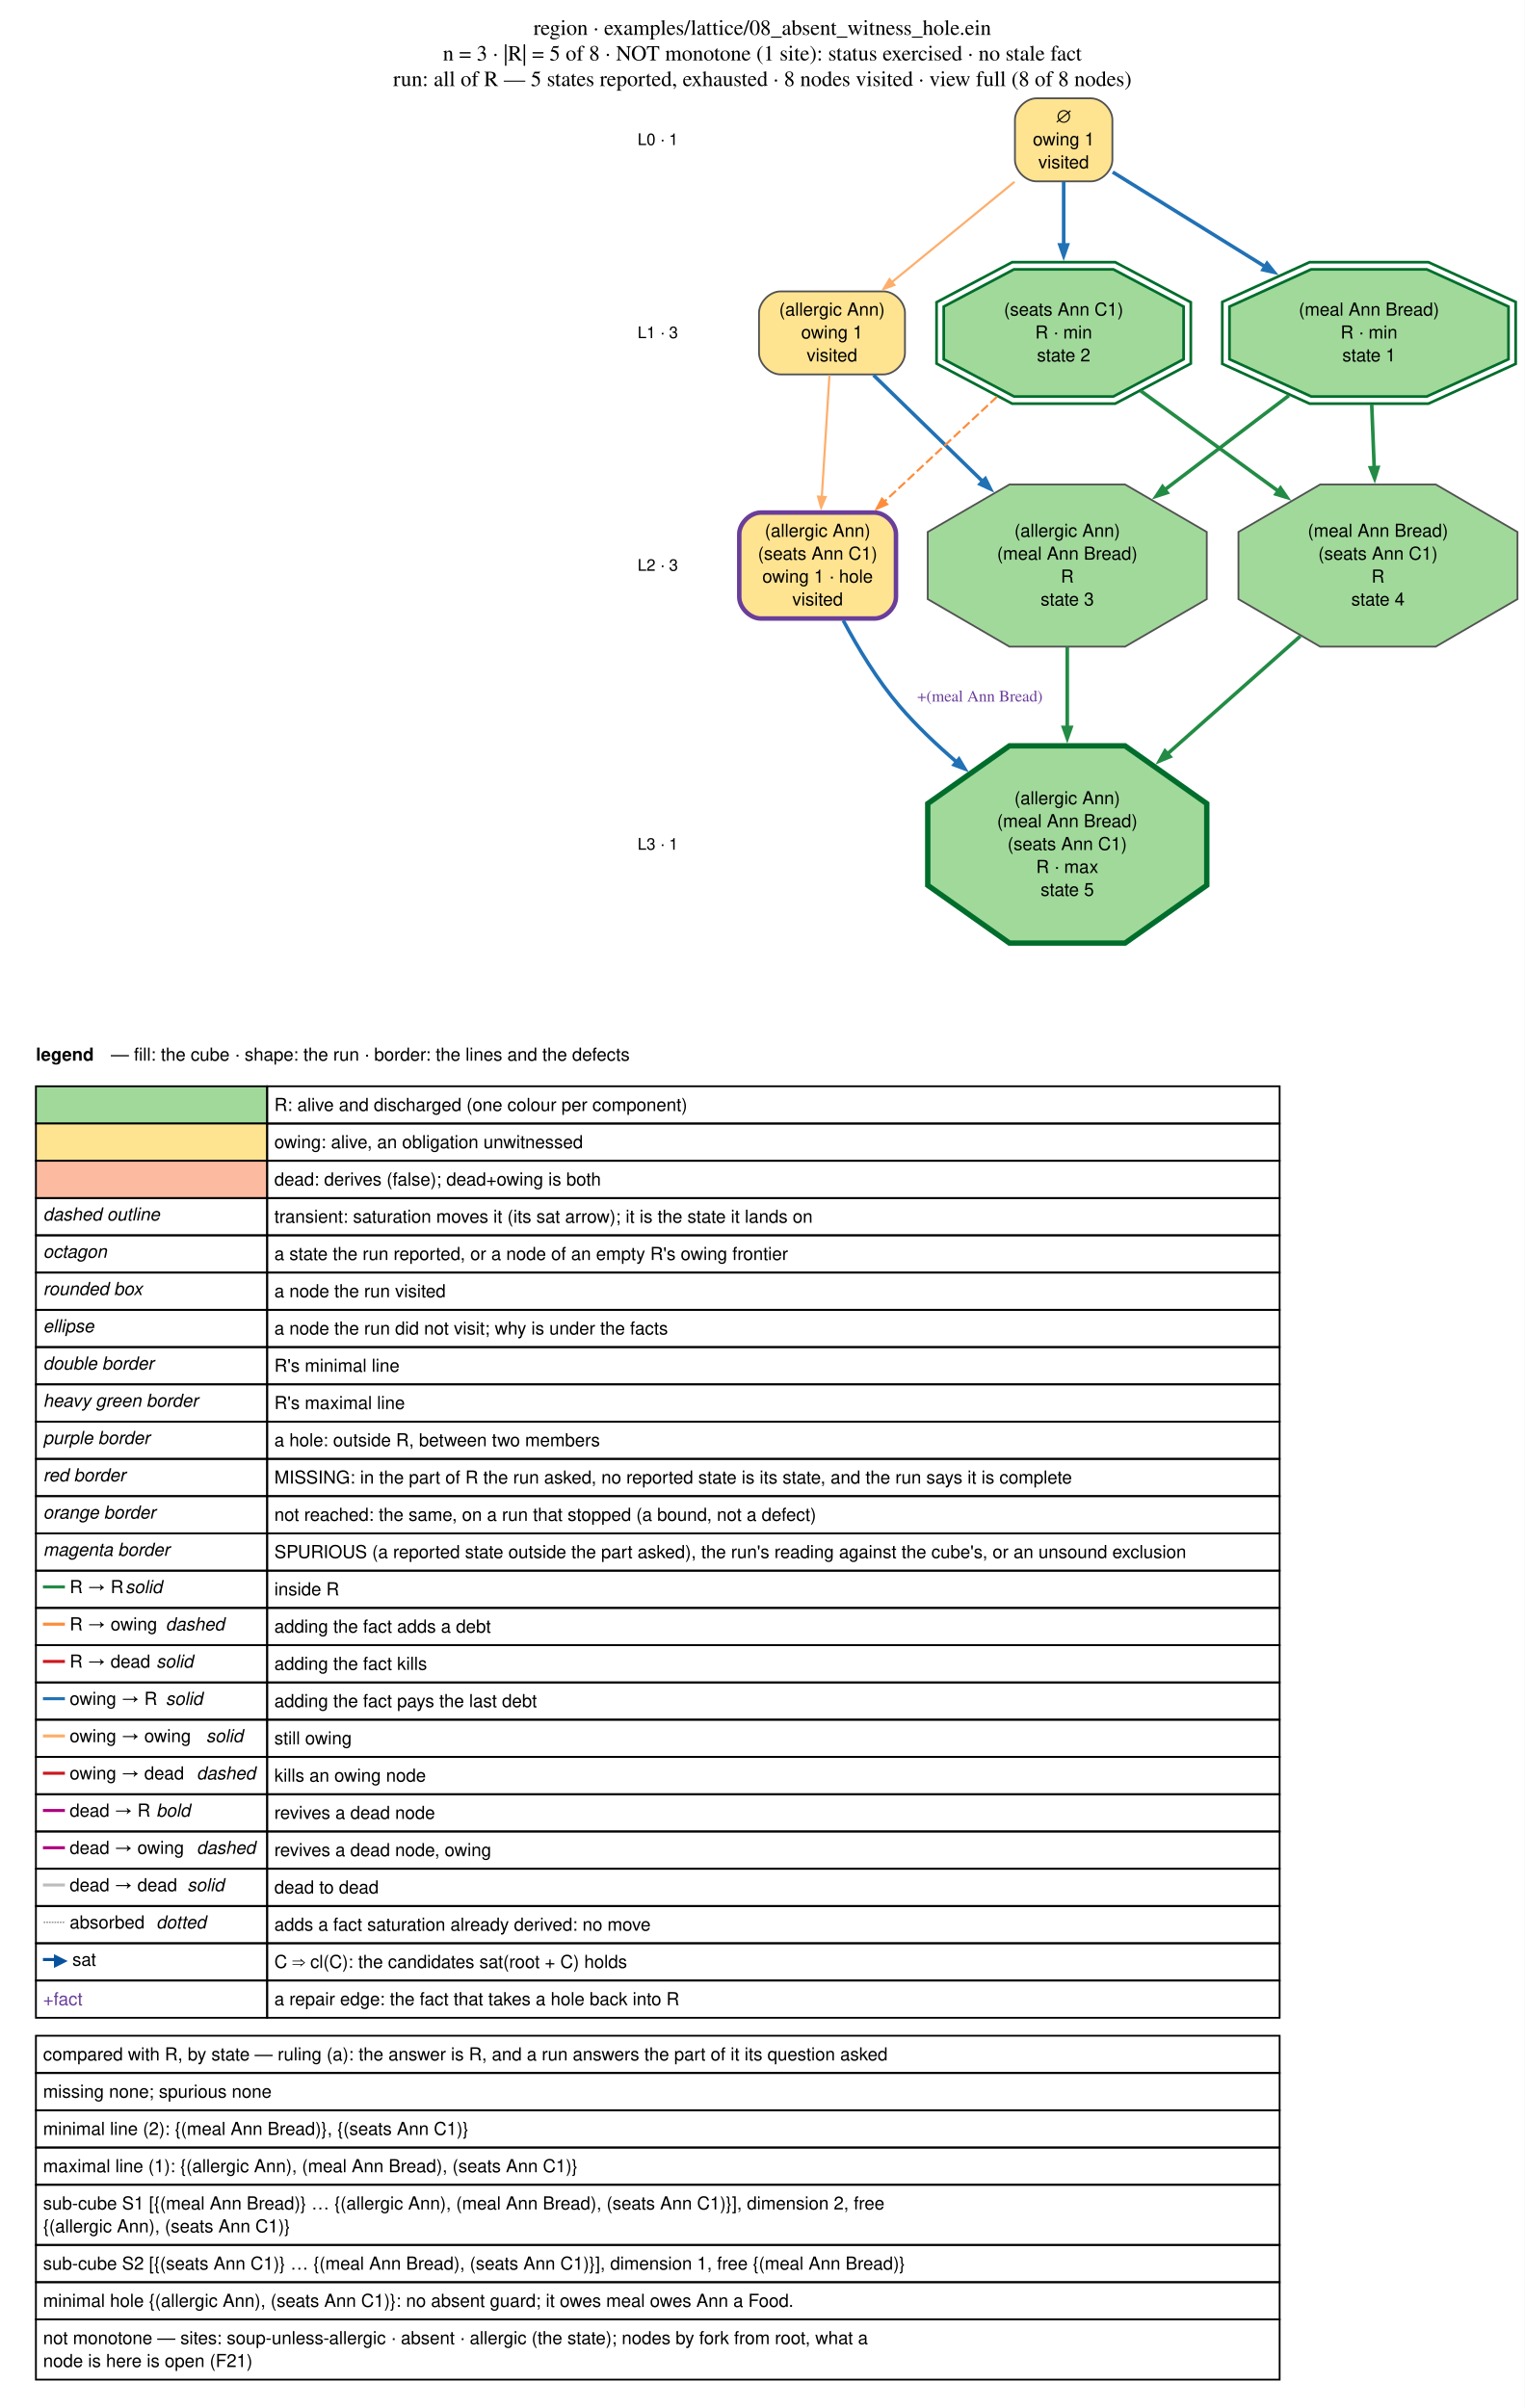
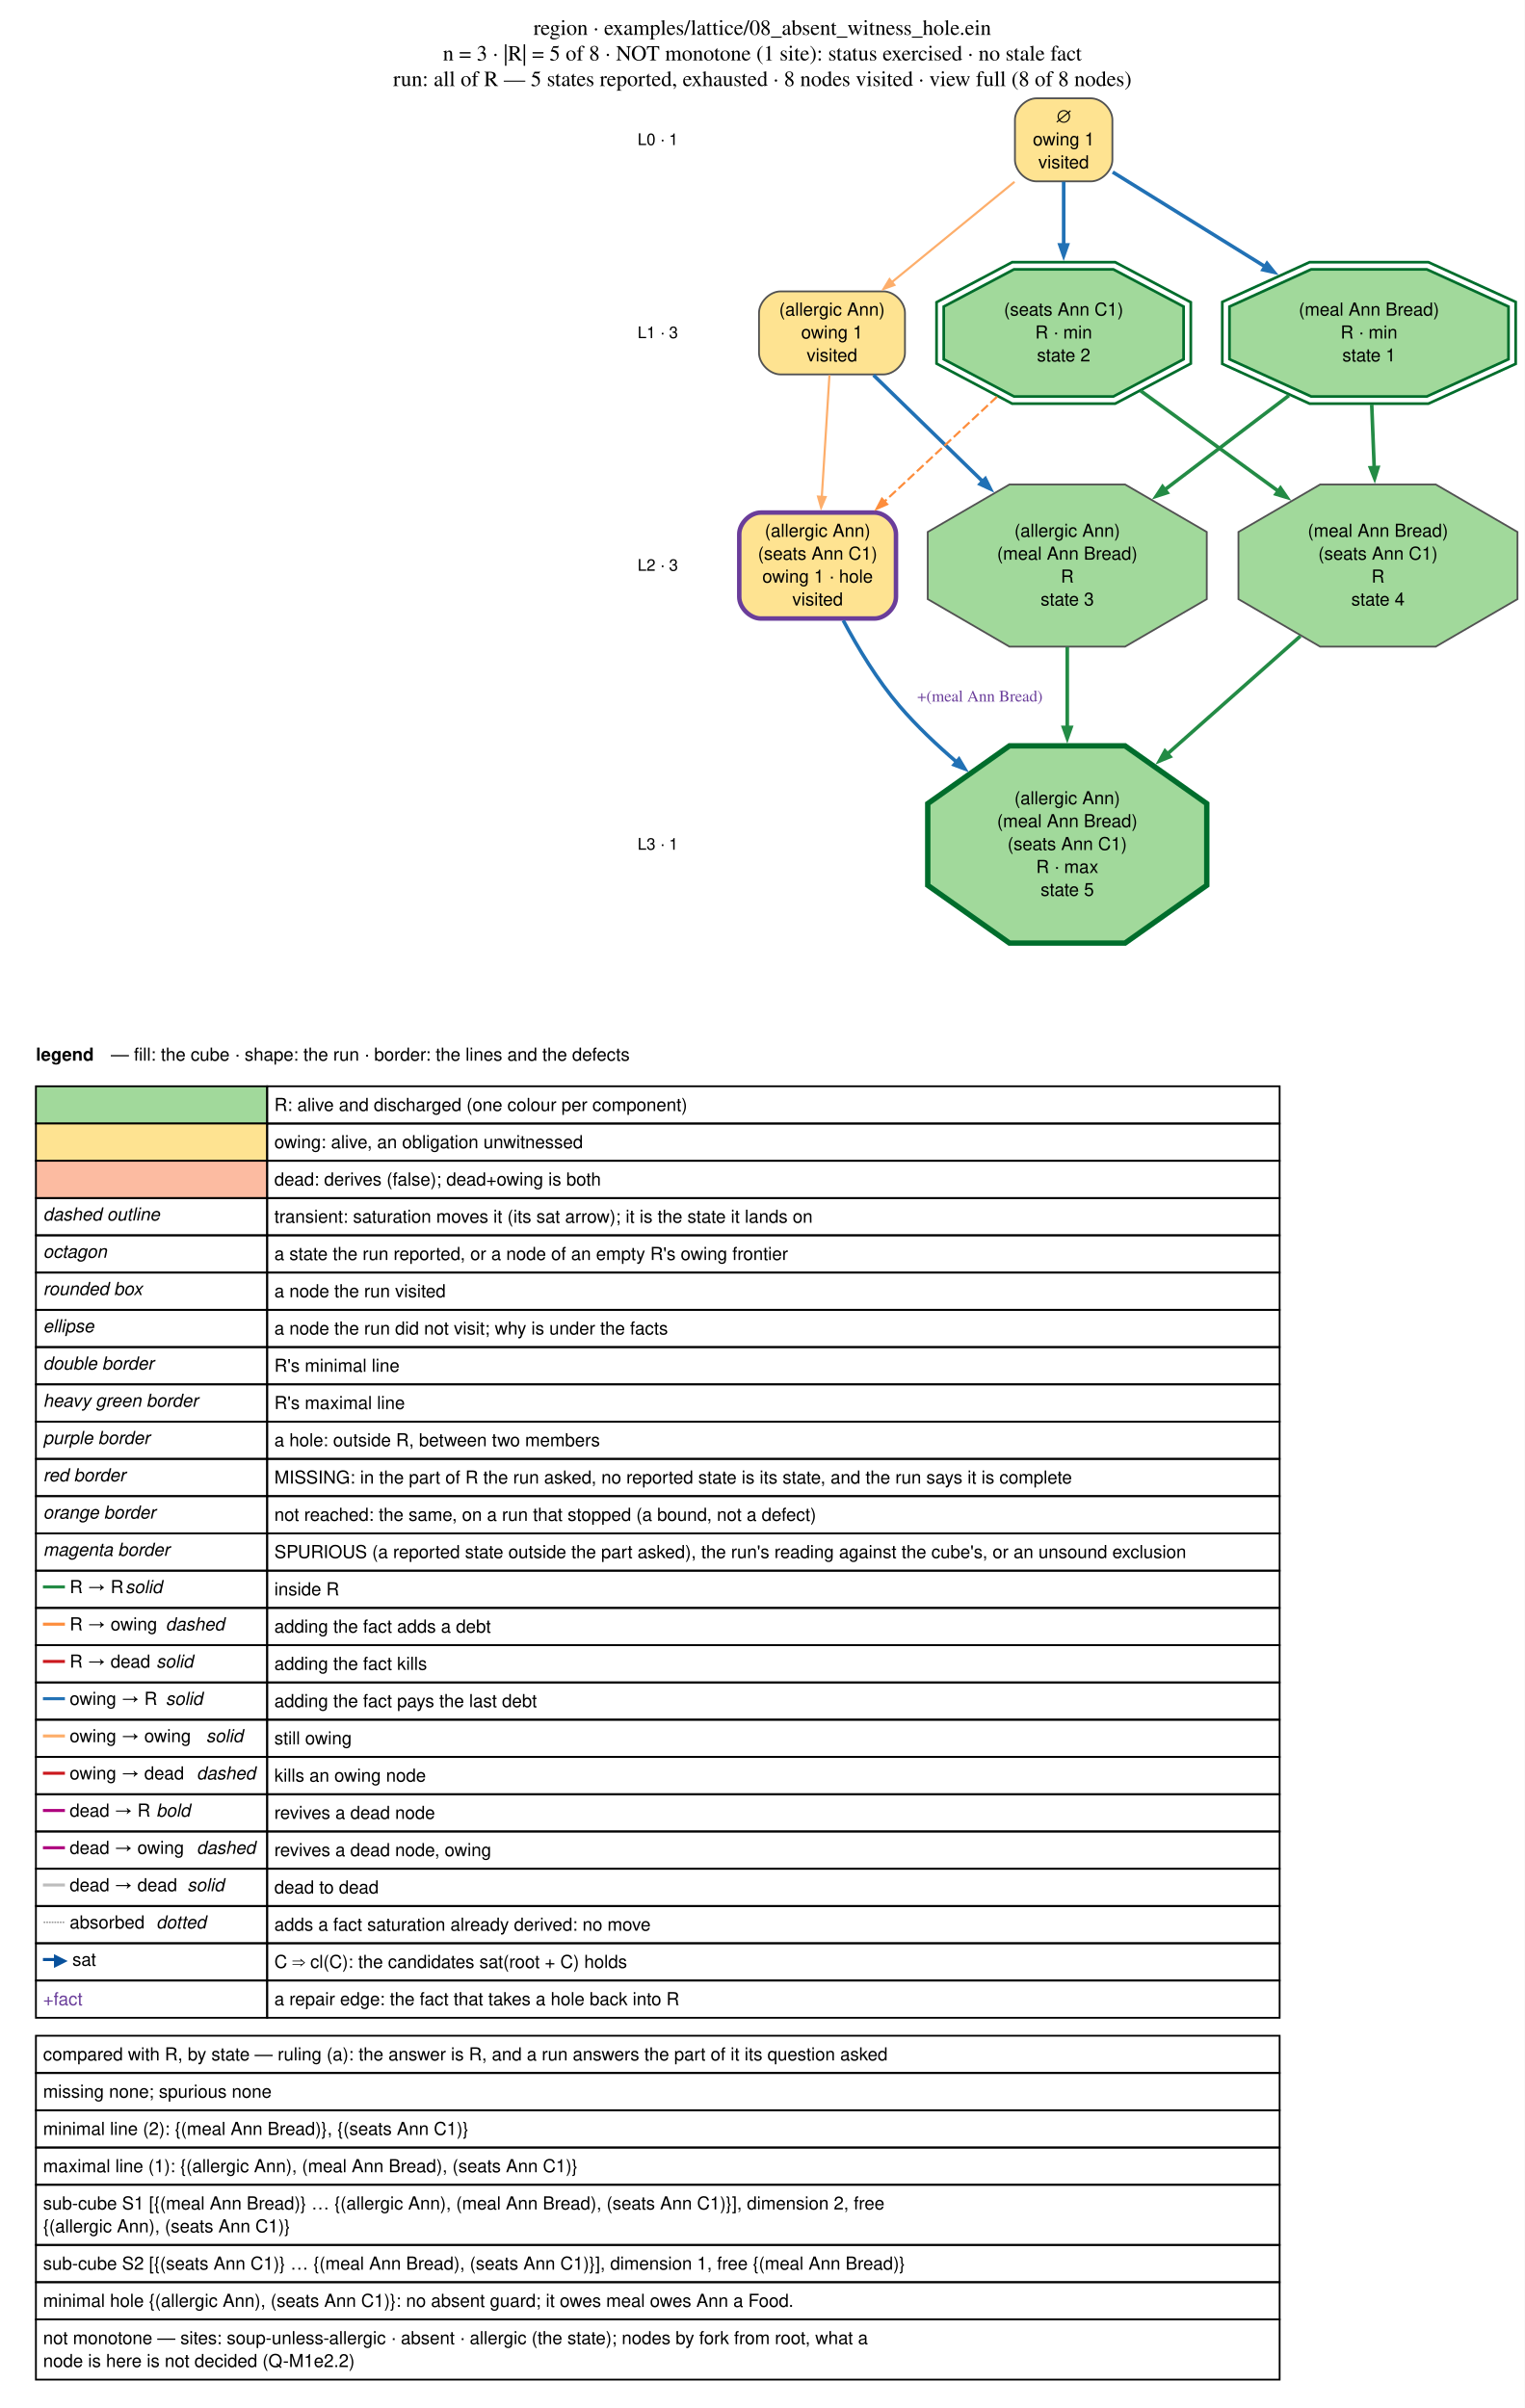
<svg xmlns="http://www.w3.org/2000/svg" xmlns:xlink="http://www.w3.org/1999/xlink" width="849pt" height="1341pt" viewBox="0.00 0.00 849.00 1341.00">
  <g id="graph0" class="graph" transform="scale(1 1) rotate(0) translate(4 1337.19)">
    <polygon fill="white" stroke="none" points="-4,4 -4,-1337.19 844.93,-1337.19 844.93,4 -4,4" />
    <text xml:space="preserve" text-anchor="middle" x="420.47" y="-1317.79" font-family="Times,serif" font-size="12.00">region · examples/lattice/08_absent_witness_hole.ein</text>
    <text xml:space="preserve" text-anchor="middle" x="420.47" y="-1303.54" font-family="Times,serif" font-size="12.00">n = 3 · |R| = 5 of 8 · NOT monotone (1 site): status exercised · no stale fact</text>
    <text xml:space="preserve" text-anchor="middle" x="420.47" y="-1289.29" font-family="Times,serif" font-size="12.00">run: all of R — 5 states reported, exhausted · 8 nodes visited · view full (8 of 8 nodes)</text>
    <g id="node1" class="node">
      <text xml:space="preserve" text-anchor="middle" x="362.25" y="-1256.39" font-family="Helvetica,sans-Serif" font-size="9.00">L0 · 1</text>
    </g>
    <g id="node2" class="node">
      <text xml:space="preserve" text-anchor="middle" x="362.25" y="-1148.87" font-family="Helvetica,sans-Serif" font-size="9.00">L1 · 3</text>
    </g>
    <g id="node3" class="node">
      <text xml:space="preserve" text-anchor="middle" x="362.25" y="-1019.31" font-family="Helvetica,sans-Serif" font-size="9.00">L2 · 3</text>
    </g>
    <g id="node4" class="node">
      <text xml:space="preserve" text-anchor="middle" x="362.25" y="-863.99" font-family="Helvetica,sans-Serif" font-size="9.00">L3 · 1</text>
    </g>
    <g id="node13" class="node">
      <text xml:space="preserve" text-anchor="start" x="16" y="-746.5" font-family="Helvetica,sans-Serif" font-weight="bold" font-size="10.00">legend</text>
      <text xml:space="preserve" text-anchor="start" x="55" y="-746.5" font-family="Helvetica,sans-Serif" font-size="10.00"> — fill: the cube · shape: the run · border: the lines and the defects</text>
      <polygon fill="#a1d99b" stroke="none" points="16,-711.5 16,-732.25 144.75,-732.25 144.75,-711.5 16,-711.5" />
      <polygon fill="none" stroke="black" points="16,-711.5 16,-732.25 144.75,-732.25 144.75,-711.5 16,-711.5" />
      <text xml:space="preserve" text-anchor="start" x="78.88" y="-718.5" font-family="Helvetica,sans-Serif" font-size="10.00"> </text>
      <polygon fill="none" stroke="black" points="144.75,-711.5 144.75,-732.25 708.5,-732.25 708.5,-711.5 144.75,-711.5" />
      <text xml:space="preserve" text-anchor="start" x="148.75" y="-718.5" font-family="Helvetica,sans-Serif" font-size="10.00">R: alive and discharged (one colour per component)</text>
      <polygon fill="#fee391" stroke="none" points="16,-690.75 16,-711.5 144.75,-711.5 144.75,-690.75 16,-690.75" />
      <polygon fill="none" stroke="black" points="16,-690.75 16,-711.5 144.75,-711.5 144.75,-690.75 16,-690.75" />
      <text xml:space="preserve" text-anchor="start" x="78.88" y="-697.75" font-family="Helvetica,sans-Serif" font-size="10.00"> </text>
      <polygon fill="none" stroke="black" points="144.75,-690.75 144.75,-711.5 708.5,-711.5 708.5,-690.75 144.75,-690.75" />
      <text xml:space="preserve" text-anchor="start" x="148.75" y="-697.75" font-family="Helvetica,sans-Serif" font-size="10.00">owing: alive, an obligation unwitnessed</text>
      <polygon fill="#fcbba1" stroke="none" points="16,-670 16,-690.75 144.75,-690.75 144.75,-670 16,-670" />
      <polygon fill="none" stroke="black" points="16,-670 16,-690.75 144.75,-690.75 144.75,-670 16,-670" />
      <text xml:space="preserve" text-anchor="start" x="78.88" y="-677" font-family="Helvetica,sans-Serif" font-size="10.00"> </text>
      <polygon fill="none" stroke="black" points="144.75,-670 144.75,-690.75 708.5,-690.75 708.5,-670 144.75,-670" />
      <text xml:space="preserve" text-anchor="start" x="148.75" y="-677" font-family="Helvetica,sans-Serif" font-size="10.00">dead: derives (false); dead+owing is both</text>
      <polygon fill="none" stroke="black" points="16,-649.25 16,-670 144.75,-670 144.75,-649.25 16,-649.25" />
      <text xml:space="preserve" text-anchor="start" x="20" y="-657.5" font-family="Helvetica,sans-Serif" font-style="italic" font-size="10.00">dashed outline</text>
      <polygon fill="none" stroke="black" points="144.75,-649.25 144.75,-670 708.5,-670 708.5,-649.25 144.75,-649.25" />
      <text xml:space="preserve" text-anchor="start" x="148.75" y="-656.25" font-family="Helvetica,sans-Serif" font-size="10.00">transient: saturation moves it (its sat arrow); it is the state it lands on</text>
      <polygon fill="none" stroke="black" points="16,-628.5 16,-649.25 144.75,-649.25 144.75,-628.5 16,-628.5" />
      <text xml:space="preserve" text-anchor="start" x="20" y="-636.75" font-family="Helvetica,sans-Serif" font-style="italic" font-size="10.00">octagon</text>
      <polygon fill="none" stroke="black" points="144.75,-628.5 144.75,-649.25 708.5,-649.25 708.5,-628.5 144.75,-628.5" />
      <text xml:space="preserve" text-anchor="start" x="148.75" y="-635.5" font-family="Helvetica,sans-Serif" font-size="10.00">a state the run reported, or a node of an empty R's owing frontier</text>
      <polygon fill="none" stroke="black" points="16,-607.75 16,-628.5 144.75,-628.5 144.75,-607.75 16,-607.75" />
      <text xml:space="preserve" text-anchor="start" x="20" y="-616" font-family="Helvetica,sans-Serif" font-style="italic" font-size="10.00">rounded box</text>
      <polygon fill="none" stroke="black" points="144.75,-607.75 144.75,-628.5 708.5,-628.5 708.5,-607.75 144.75,-607.75" />
      <text xml:space="preserve" text-anchor="start" x="148.75" y="-614.75" font-family="Helvetica,sans-Serif" font-size="10.00">a node the run visited</text>
      <polygon fill="none" stroke="black" points="16,-587 16,-607.75 144.75,-607.75 144.75,-587 16,-587" />
      <text xml:space="preserve" text-anchor="start" x="20" y="-595.25" font-family="Helvetica,sans-Serif" font-style="italic" font-size="10.00">ellipse</text>
      <polygon fill="none" stroke="black" points="144.75,-587 144.75,-607.75 708.5,-607.75 708.5,-587 144.75,-587" />
      <text xml:space="preserve" text-anchor="start" x="148.75" y="-594" font-family="Helvetica,sans-Serif" font-size="10.00">a node the run did not visit; why is under the facts</text>
      <polygon fill="none" stroke="black" points="16,-566.25 16,-587 144.75,-587 144.75,-566.25 16,-566.25" />
      <text xml:space="preserve" text-anchor="start" x="20" y="-574.5" font-family="Helvetica,sans-Serif" font-style="italic" font-size="10.00">double border</text>
      <polygon fill="none" stroke="black" points="144.75,-566.25 144.75,-587 708.5,-587 708.5,-566.25 144.75,-566.25" />
      <text xml:space="preserve" text-anchor="start" x="148.75" y="-573.25" font-family="Helvetica,sans-Serif" font-size="10.00">R's minimal line</text>
      <polygon fill="none" stroke="black" points="16,-545.5 16,-566.25 144.75,-566.25 144.75,-545.5 16,-545.5" />
      <text xml:space="preserve" text-anchor="start" x="20" y="-553.75" font-family="Helvetica,sans-Serif" font-style="italic" font-size="10.00">heavy green border</text>
      <polygon fill="none" stroke="black" points="144.75,-545.5 144.75,-566.25 708.5,-566.25 708.5,-545.5 144.75,-545.5" />
      <text xml:space="preserve" text-anchor="start" x="148.75" y="-552.5" font-family="Helvetica,sans-Serif" font-size="10.00">R's maximal line</text>
      <polygon fill="none" stroke="black" points="16,-524.75 16,-545.5 144.75,-545.5 144.75,-524.75 16,-524.75" />
      <text xml:space="preserve" text-anchor="start" x="20" y="-533" font-family="Helvetica,sans-Serif" font-style="italic" font-size="10.00">purple border</text>
      <polygon fill="none" stroke="black" points="144.75,-524.75 144.75,-545.5 708.5,-545.5 708.5,-524.75 144.75,-524.75" />
      <text xml:space="preserve" text-anchor="start" x="148.75" y="-531.75" font-family="Helvetica,sans-Serif" font-size="10.00">a hole: outside R, between two members</text>
      <polygon fill="none" stroke="black" points="16,-504 16,-524.75 144.75,-524.75 144.75,-504 16,-504" />
      <text xml:space="preserve" text-anchor="start" x="20" y="-512.25" font-family="Helvetica,sans-Serif" font-style="italic" font-size="10.00">red border</text>
      <polygon fill="none" stroke="black" points="144.75,-504 144.75,-524.75 708.5,-524.75 708.5,-504 144.75,-504" />
      <text xml:space="preserve" text-anchor="start" x="148.75" y="-511" font-family="Helvetica,sans-Serif" font-size="10.00">MISSING: in the part of R the run asked, no reported state is its state, and the run says it is complete</text>
      <polygon fill="none" stroke="black" points="16,-483.25 16,-504 144.75,-504 144.75,-483.25 16,-483.25" />
      <text xml:space="preserve" text-anchor="start" x="20" y="-491.5" font-family="Helvetica,sans-Serif" font-style="italic" font-size="10.00">orange border</text>
      <polygon fill="none" stroke="black" points="144.75,-483.25 144.75,-504 708.5,-504 708.5,-483.25 144.75,-483.25" />
      <text xml:space="preserve" text-anchor="start" x="148.75" y="-490.25" font-family="Helvetica,sans-Serif" font-size="10.00">not reached: the same, on a run that stopped (a bound, not a defect)</text>
      <polygon fill="none" stroke="black" points="16,-462.5 16,-483.25 144.75,-483.25 144.75,-462.5 16,-462.5" />
      <text xml:space="preserve" text-anchor="start" x="20" y="-470.75" font-family="Helvetica,sans-Serif" font-style="italic" font-size="10.00">magenta border</text>
      <polygon fill="none" stroke="black" points="144.75,-462.5 144.75,-483.25 708.5,-483.25 708.5,-462.5 144.75,-462.5" />
      <text xml:space="preserve" text-anchor="start" x="148.75" y="-469.5" font-family="Helvetica,sans-Serif" font-size="10.00">SPURIOUS (a reported state outside the part asked), the run's reading against the cube's, or an unsound exclusion</text>
      <polygon fill="none" stroke="black" points="16,-441.75 16,-462.5 144.75,-462.5 144.75,-441.75 16,-441.75" />
      <text xml:space="preserve" text-anchor="start" x="20" y="-450" font-family="Helvetica,sans-Serif" font-weight="bold" font-size="10.00" fill="#238b45">━━</text>
      <text xml:space="preserve" text-anchor="start" x="32" y="-450" font-family="Helvetica,sans-Serif" font-size="10.00"> R → R </text>
      <text xml:space="preserve" text-anchor="start" x="65.75" y="-450" font-family="Helvetica,sans-Serif" font-style="italic" font-size="10.00">solid</text>
      <polygon fill="none" stroke="black" points="144.75,-441.75 144.75,-462.5 708.5,-462.5 708.5,-441.75 144.75,-441.75" />
      <text xml:space="preserve" text-anchor="start" x="148.75" y="-448.75" font-family="Helvetica,sans-Serif" font-size="10.00">inside R</text>
      <polygon fill="none" stroke="black" points="16,-421 16,-441.75 144.75,-441.75 144.75,-421 16,-421" />
      <text xml:space="preserve" text-anchor="start" x="20" y="-429.25" font-family="Helvetica,sans-Serif" font-weight="bold" font-size="10.00" fill="#fd8d3c">━━</text>
      <text xml:space="preserve" text-anchor="start" x="32" y="-429.25" font-family="Helvetica,sans-Serif" font-size="10.00"> R → owing </text>
      <text xml:space="preserve" text-anchor="start" x="88.25" y="-429.25" font-family="Helvetica,sans-Serif" font-style="italic" font-size="10.00">dashed</text>
      <polygon fill="none" stroke="black" points="144.75,-421 144.75,-441.75 708.5,-441.75 708.5,-421 144.75,-421" />
      <text xml:space="preserve" text-anchor="start" x="148.75" y="-428" font-family="Helvetica,sans-Serif" font-size="10.00">adding the fact adds a debt</text>
      <polygon fill="none" stroke="black" points="16,-400.25 16,-421 144.75,-421 144.75,-400.25 16,-400.25" />
      <text xml:space="preserve" text-anchor="start" x="20" y="-408.5" font-family="Helvetica,sans-Serif" font-weight="bold" font-size="10.00" fill="#cb181d">━━</text>
      <text xml:space="preserve" text-anchor="start" x="32" y="-408.5" font-family="Helvetica,sans-Serif" font-size="10.00"> R → dead </text>
      <text xml:space="preserve" text-anchor="start" x="83" y="-408.5" font-family="Helvetica,sans-Serif" font-style="italic" font-size="10.00">solid</text>
      <polygon fill="none" stroke="black" points="144.75,-400.25 144.75,-421 708.5,-421 708.5,-400.25 144.75,-400.25" />
      <text xml:space="preserve" text-anchor="start" x="148.75" y="-407.25" font-family="Helvetica,sans-Serif" font-size="10.00">adding the fact kills</text>
      <polygon fill="none" stroke="black" points="16,-379.5 16,-400.25 144.75,-400.25 144.75,-379.5 16,-379.5" />
      <text xml:space="preserve" text-anchor="start" x="20" y="-387.75" font-family="Helvetica,sans-Serif" font-weight="bold" font-size="10.00" fill="#2171b5">━━</text>
      <text xml:space="preserve" text-anchor="start" x="32" y="-387.75" font-family="Helvetica,sans-Serif" font-size="10.00"> owing → R </text>
      <text xml:space="preserve" text-anchor="start" x="88.25" y="-387.75" font-family="Helvetica,sans-Serif" font-style="italic" font-size="10.00">solid</text>
      <polygon fill="none" stroke="black" points="144.75,-379.5 144.75,-400.25 708.5,-400.25 708.5,-379.5 144.75,-379.5" />
      <text xml:space="preserve" text-anchor="start" x="148.75" y="-386.5" font-family="Helvetica,sans-Serif" font-size="10.00">adding the fact pays the last debt</text>
      <polygon fill="none" stroke="black" points="16,-358.75 16,-379.5 144.75,-379.5 144.75,-358.75 16,-358.75" />
      <text xml:space="preserve" text-anchor="start" x="20" y="-367" font-family="Helvetica,sans-Serif" font-weight="bold" font-size="10.00" fill="#fdae6b">━━</text>
      <text xml:space="preserve" text-anchor="start" x="32" y="-367" font-family="Helvetica,sans-Serif" font-size="10.00"> owing → owing </text>
      <text xml:space="preserve" text-anchor="start" x="110.75" y="-367" font-family="Helvetica,sans-Serif" font-style="italic" font-size="10.00">solid</text>
      <polygon fill="none" stroke="black" points="144.75,-358.75 144.75,-379.5 708.5,-379.5 708.5,-358.75 144.75,-358.75" />
      <text xml:space="preserve" text-anchor="start" x="148.75" y="-365.75" font-family="Helvetica,sans-Serif" font-size="10.00">still owing</text>
      <polygon fill="none" stroke="black" points="16,-338 16,-358.75 144.75,-358.75 144.75,-338 16,-338" />
      <text xml:space="preserve" text-anchor="start" x="20" y="-346.25" font-family="Helvetica,sans-Serif" font-weight="bold" font-size="10.00" fill="#cb181d">━━</text>
      <text xml:space="preserve" text-anchor="start" x="32" y="-346.25" font-family="Helvetica,sans-Serif" font-size="10.00"> owing → dead </text>
      <text xml:space="preserve" text-anchor="start" x="105.5" y="-346.25" font-family="Helvetica,sans-Serif" font-style="italic" font-size="10.00">dashed</text>
      <polygon fill="none" stroke="black" points="144.75,-338 144.75,-358.75 708.5,-358.75 708.5,-338 144.75,-338" />
      <text xml:space="preserve" text-anchor="start" x="148.75" y="-345" font-family="Helvetica,sans-Serif" font-size="10.00">kills an owing node</text>
      <polygon fill="none" stroke="black" points="16,-317.25 16,-338 144.75,-338 144.75,-317.25 16,-317.25" />
      <text xml:space="preserve" text-anchor="start" x="20" y="-325.5" font-family="Helvetica,sans-Serif" font-weight="bold" font-size="10.00" fill="#ae017e">━━</text>
      <text xml:space="preserve" text-anchor="start" x="32" y="-325.5" font-family="Helvetica,sans-Serif" font-size="10.00"> dead → R </text>
      <text xml:space="preserve" text-anchor="start" x="83" y="-325.5" font-family="Helvetica,sans-Serif" font-style="italic" font-size="10.00">bold</text>
      <polygon fill="none" stroke="black" points="144.75,-317.25 144.75,-338 708.5,-338 708.5,-317.25 144.75,-317.25" />
      <text xml:space="preserve" text-anchor="start" x="148.75" y="-324.25" font-family="Helvetica,sans-Serif" font-size="10.00">revives a dead node</text>
      <polygon fill="none" stroke="black" points="16,-296.5 16,-317.25 144.75,-317.25 144.75,-296.5 16,-296.5" />
      <text xml:space="preserve" text-anchor="start" x="20" y="-304.75" font-family="Helvetica,sans-Serif" font-weight="bold" font-size="10.00" fill="#ae017e">━━</text>
      <text xml:space="preserve" text-anchor="start" x="32" y="-304.75" font-family="Helvetica,sans-Serif" font-size="10.00"> dead → owing </text>
      <text xml:space="preserve" text-anchor="start" x="105.5" y="-304.75" font-family="Helvetica,sans-Serif" font-style="italic" font-size="10.00">dashed</text>
      <polygon fill="none" stroke="black" points="144.75,-296.5 144.75,-317.25 708.5,-317.25 708.5,-296.5 144.75,-296.5" />
      <text xml:space="preserve" text-anchor="start" x="148.75" y="-303.5" font-family="Helvetica,sans-Serif" font-size="10.00">revives a dead node, owing</text>
      <polygon fill="none" stroke="black" points="16,-275.75 16,-296.5 144.75,-296.5 144.75,-275.75 16,-275.75" />
      <text xml:space="preserve" text-anchor="start" x="20" y="-284" font-family="Helvetica,sans-Serif" font-weight="bold" font-size="10.00" fill="#bdbdbd">━━</text>
      <text xml:space="preserve" text-anchor="start" x="32" y="-284" font-family="Helvetica,sans-Serif" font-size="10.00"> dead → dead </text>
      <text xml:space="preserve" text-anchor="start" x="100.25" y="-284" font-family="Helvetica,sans-Serif" font-style="italic" font-size="10.00">solid</text>
      <polygon fill="none" stroke="black" points="144.75,-275.75 144.75,-296.5 708.5,-296.5 708.5,-275.75 144.75,-275.75" />
      <text xml:space="preserve" text-anchor="start" x="148.75" y="-282.75" font-family="Helvetica,sans-Serif" font-size="10.00">dead to dead</text>
      <polygon fill="none" stroke="black" points="16,-255 16,-275.75 144.75,-275.75 144.75,-255 16,-255" />
      <text xml:space="preserve" text-anchor="start" x="20" y="-263.25" font-family="Helvetica,sans-Serif" font-weight="bold" font-size="10.00" fill="#969696">┈┈</text>
      <text xml:space="preserve" text-anchor="start" x="32" y="-263.25" font-family="Helvetica,sans-Serif" font-size="10.00"> absorbed </text>
      <text xml:space="preserve" text-anchor="start" x="83" y="-263.25" font-family="Helvetica,sans-Serif" font-style="italic" font-size="10.00">dotted</text>
      <polygon fill="none" stroke="black" points="144.75,-255 144.75,-275.75 708.5,-275.75 708.5,-255 144.75,-255" />
      <text xml:space="preserve" text-anchor="start" x="148.75" y="-262" font-family="Helvetica,sans-Serif" font-size="10.00">adds a fact saturation already derived: no move</text>
      <polygon fill="none" stroke="black" points="16,-234.25 16,-255 144.75,-255 144.75,-234.25 16,-234.25" />
      <text xml:space="preserve" text-anchor="start" x="20" y="-242.5" font-family="Helvetica,sans-Serif" font-weight="bold" font-size="10.00" fill="#08519c">━▶</text>
      <text xml:space="preserve" text-anchor="start" x="33.5" y="-242.5" font-family="Helvetica,sans-Serif" font-size="10.00"> sat</text>
      <polygon fill="none" stroke="black" points="144.75,-234.25 144.75,-255 708.5,-255 708.5,-234.25 144.75,-234.25" />
      <text xml:space="preserve" text-anchor="start" x="148.75" y="-241.25" font-family="Helvetica,sans-Serif" font-size="10.00">C ⇒ cl(C): the candidates sat(root + C) holds</text>
      <polygon fill="none" stroke="black" points="16,-213.5 16,-234.25 144.75,-234.25 144.75,-213.5 16,-213.5" />
      <text xml:space="preserve" text-anchor="start" x="20" y="-220.5" font-family="Helvetica,sans-Serif" font-size="10.00" fill="#6a3d9a">+fact</text>
      <polygon fill="none" stroke="black" points="144.75,-213.5 144.75,-234.25 708.5,-234.25 708.5,-213.5 144.75,-213.5" />
      <text xml:space="preserve" text-anchor="start" x="148.75" y="-220.5" font-family="Helvetica,sans-Serif" font-size="10.00">a repair edge: the fact that takes a hole back into R</text>
      <polygon fill="none" stroke="black" points="16,-182.75 16,-203.5 708.5,-203.5 708.5,-182.75 16,-182.75" />
      <text xml:space="preserve" text-anchor="start" x="20" y="-189.75" font-family="Helvetica,sans-Serif" font-size="10.00">compared with R, by state — ruling (a): the answer is R, and a run answers the part of it its question asked</text>
      <polygon fill="none" stroke="black" points="16,-162 16,-182.75 708.5,-182.75 708.5,-162 16,-162" />
      <text xml:space="preserve" text-anchor="start" x="20" y="-169" font-family="Helvetica,sans-Serif" font-size="10.00">missing none; spurious none</text>
      <polygon fill="none" stroke="black" points="16,-141.25 16,-162 708.5,-162 708.5,-141.25 16,-141.25" />
      <text xml:space="preserve" text-anchor="start" x="20" y="-148.25" font-family="Helvetica,sans-Serif" font-size="10.00">minimal line (2): {(meal Ann Bread)}, {(seats Ann C1)}</text>
      <polygon fill="none" stroke="black" points="16,-120.5 16,-141.25 708.5,-141.25 708.5,-120.5 16,-120.5" />
      <text xml:space="preserve" text-anchor="start" x="20" y="-127.5" font-family="Helvetica,sans-Serif" font-size="10.00">maximal line (1): {(allergic Ann), (meal Ann Bread), (seats Ann C1)}</text>
      <polygon fill="none" stroke="black" points="16,-87 16,-120.5 708.5,-120.5 708.5,-87 16,-87" />
      <text xml:space="preserve" text-anchor="start" x="20" y="-106.75" font-family="Helvetica,sans-Serif" font-size="10.00">sub-cube S1 [{(meal Ann Bread)} … {(allergic Ann), (meal Ann Bread), (seats Ann C1)}], dimension 2, free</text>
      <text xml:space="preserve" text-anchor="start" x="20" y="-94" font-family="Helvetica,sans-Serif" font-size="10.00">{(allergic Ann), (seats Ann C1)}</text>
      <polygon fill="none" stroke="black" points="16,-66.25 16,-87 708.5,-87 708.5,-66.25 16,-66.25" />
      <text xml:space="preserve" text-anchor="start" x="20" y="-73.25" font-family="Helvetica,sans-Serif" font-size="10.00">sub-cube S2 [{(seats Ann C1)} … {(meal Ann Bread), (seats Ann C1)}], dimension 1, free {(meal Ann Bread)}</text>
      <polygon fill="none" stroke="black" points="16,-45.5 16,-66.25 708.5,-66.25 708.5,-45.5 16,-45.5" />
      <text xml:space="preserve" text-anchor="start" x="20" y="-52.5" font-family="Helvetica,sans-Serif" font-size="10.00">minimal hole {(allergic Ann), (seats Ann C1)}: no absent guard; it owes meal owes Ann a Food.</text>
      <polygon fill="none" stroke="black" points="16,-12 16,-45.5 708.5,-45.5 708.5,-12 16,-12" />
      <text xml:space="preserve" text-anchor="start" x="20" y="-31.75" font-family="Helvetica,sans-Serif" font-size="10.00">not monotone — sites: soup-unless-allergic · absent · allergic (the state); nodes by fork from root, what a</text>
-       <text xml:space="preserve" text-anchor="start" x="20" y="-19" font-family="Helvetica,sans-Serif" font-size="10.00">node is here is open (F21)</text>
+       <text xml:space="preserve" text-anchor="start" x="20" y="-19" font-family="Helvetica,sans-Serif" font-size="10.00">node is here is not decided (Q-M1e2.2)</text>
    </g>
    <g id="node5" class="node">
      <g id="a_node5">
        <a xlink:title="∅ — owing&#10;owes: meal owes Ann a Food.&#10;run: visited&#10;  visited, read owing">
          <path fill="#fee391" stroke="#525252" d="M603.38,-1282.44C603.38,-1282.44 573.12,-1282.44 573.12,-1282.44 567.12,-1282.44 561.12,-1276.44 561.12,-1270.44 561.12,-1270.44 561.12,-1248.19 561.12,-1248.19 561.12,-1242.19 567.12,-1236.19 573.12,-1236.19 573.12,-1236.19 603.38,-1236.19 603.38,-1236.19 609.38,-1236.19 615.38,-1242.19 615.38,-1248.19 615.38,-1248.19 615.38,-1270.44 615.38,-1270.44 615.38,-1276.44 609.38,-1282.44 603.38,-1282.44" />
          <text xml:space="preserve" text-anchor="middle" x="588.25" y="-1268.94" font-family="Helvetica,sans-Serif" font-size="10.00">∅</text>
          <text xml:space="preserve" text-anchor="middle" x="588.25" y="-1256.19" font-family="Helvetica,sans-Serif" font-size="10.00">owing 1</text>
          <text xml:space="preserve" text-anchor="middle" x="588.25" y="-1243.44" font-family="Helvetica,sans-Serif" font-size="10.00">visited</text>
        </a>
      </g>
    </g>
    <g id="node6" class="node">
      <g id="a_node6">
        <a xlink:title="{(allergic Ann)} — owing&#10;owes: meal owes Ann a Food.&#10;run: visited&#10;  visited, read owing">
          <path fill="#fee391" stroke="#525252" d="M487.88,-1174.92C487.88,-1174.92 430.62,-1174.92 430.62,-1174.92 424.62,-1174.92 418.62,-1168.92 418.62,-1162.92 418.62,-1162.92 418.62,-1140.67 418.62,-1140.67 418.62,-1134.67 424.62,-1128.67 430.62,-1128.67 430.62,-1128.67 487.88,-1128.67 487.88,-1128.67 493.88,-1128.67 499.88,-1134.67 499.88,-1140.67 499.88,-1140.67 499.88,-1162.92 499.88,-1162.92 499.88,-1168.92 493.88,-1174.92 487.88,-1174.92" />
          <text xml:space="preserve" text-anchor="middle" x="459.25" y="-1161.42" font-family="Helvetica,sans-Serif" font-size="10.00">(allergic Ann)</text>
          <text xml:space="preserve" text-anchor="middle" x="459.25" y="-1148.67" font-family="Helvetica,sans-Serif" font-size="10.00">owing 1</text>
          <text xml:space="preserve" text-anchor="middle" x="459.25" y="-1135.92" font-family="Helvetica,sans-Serif" font-size="10.00">visited</text>
        </a>
      </g>
    </g>
    <g id="edge4" class="edge">
      <g id="a_edge4">
        <a xlink:title="∅ + (allergic Ann) → {(allergic Ann)}: owing → owing">
          <path fill="none" stroke="#fdae6b" stroke-width="1.2" d="M560.89,-1235.94C540.88,-1219.57 513.64,-1197.28 492.39,-1179.9" />
          <polygon fill="#fdae6b" stroke="#fdae6b" stroke-width="1.2" points="493.95,-1178.46 487.97,-1176.29 491.29,-1181.71 493.95,-1178.46" />
        </a>
      </g>
    </g>
    <g id="node7" class="node">
      <g id="a_node7">
        <a xlink:title="{(meal Ann Bread)} — R&#10;in sub-cube S1&#10;run: state 1&#10;  visited, read in-r">
          <polygon fill="#a1d99b" stroke="#006d2c" stroke-width="1.5" points="835.93,-1137.13 835.93,-1166.45 790.43,-1187.19 726.07,-1187.19 680.57,-1166.45 680.57,-1137.13 726.07,-1116.39 790.43,-1116.39 835.93,-1137.13" />
          <polygon fill="none" stroke="#006d2c" stroke-width="1.5" points="839.93,-1134.56 839.93,-1169.03 791.3,-1191.19 725.2,-1191.19 676.57,-1169.03 676.57,-1134.56 725.2,-1112.39 791.3,-1112.39 839.93,-1134.56" />
          <text xml:space="preserve" text-anchor="middle" x="758.25" y="-1161.42" font-family="Helvetica,sans-Serif" font-size="10.00">(meal Ann Bread)</text>
          <text xml:space="preserve" text-anchor="middle" x="758.25" y="-1148.67" font-family="Helvetica,sans-Serif" font-size="10.00">R · min</text>
          <text xml:space="preserve" text-anchor="middle" x="758.25" y="-1135.92" font-family="Helvetica,sans-Serif" font-size="10.00">state 1</text>
        </a>
      </g>
    </g>
    <g id="edge5" class="edge">
      <g id="a_edge5">
        <a xlink:title="∅ + (meal Ann Bread) → {(meal Ann Bread)}: owing → R">
          <path fill="none" stroke="#2171b5" stroke-width="2" d="M615.56,-1241.36C638.4,-1227.19 671.74,-1206.49 700.46,-1188.67" />
          <polygon fill="#2171b5" stroke="#2171b5" stroke-width="2" points="701.47,-1190.51 705.46,-1185.56 699.26,-1186.94 701.47,-1190.51" />
        </a>
      </g>
    </g>
    <g id="node8" class="node">
      <g id="a_node8">
        <a xlink:title="{(seats Ann C1)} — R&#10;1 derived facts are not coordinates (1 over a candidate relation)&#10;in sub-cube S2&#10;run: state 2&#10;  visited, read in-r">
          <polygon fill="#a1d99b" stroke="#006d2c" stroke-width="1.5" points="655.03,-1137.13 655.03,-1166.45 615.91,-1187.19 560.59,-1187.19 521.47,-1166.45 521.47,-1137.13 560.59,-1116.39 615.91,-1116.39 655.03,-1137.13" />
          <polygon fill="none" stroke="#006d2c" stroke-width="1.5" points="659.03,-1134.72 659.03,-1168.86 616.91,-1191.19 559.59,-1191.19 517.47,-1168.86 517.47,-1134.72 559.59,-1112.39 616.91,-1112.39 659.03,-1134.72" />
          <text xml:space="preserve" text-anchor="middle" x="588.25" y="-1161.42" font-family="Helvetica,sans-Serif" font-size="10.00">(seats Ann C1)</text>
          <text xml:space="preserve" text-anchor="middle" x="588.25" y="-1148.67" font-family="Helvetica,sans-Serif" font-size="10.00">R · min</text>
          <text xml:space="preserve" text-anchor="middle" x="588.25" y="-1135.92" font-family="Helvetica,sans-Serif" font-size="10.00">state 2</text>
        </a>
      </g>
    </g>
    <g id="edge6" class="edge">
      <g id="a_edge6">
        <a xlink:title="∅ + (seats Ann C1) → {(seats Ann C1)}: owing → R">
          <path fill="none" stroke="#2171b5" stroke-width="2" d="M588.25,-1235.94C588.25,-1225.62 588.25,-1212.94 588.25,-1200.63" />
          <polygon fill="#2171b5" stroke="#2171b5" stroke-width="2" points="590.35,-1200.79 588.25,-1194.79 586.15,-1200.79 590.35,-1200.79" />
        </a>
      </g>
    </g>
    <g id="node9" class="node">
      <g id="a_node9">
        <a xlink:title="{(allergic Ann), (meal Ann Bread)} — R&#10;in sub-cube S1&#10;run: state 3&#10;  visited, read in-r">
          <polygon fill="#a1d99b" stroke="#525252" points="667.93,-1003.53 667.93,-1040.94 622.43,-1067.39 558.07,-1067.39 512.57,-1040.94 512.57,-1003.53 558.07,-977.08 622.43,-977.08 667.93,-1003.53" />
          <text xml:space="preserve" text-anchor="middle" x="590.25" y="-1038.24" font-family="Helvetica,sans-Serif" font-size="10.00">(allergic Ann)</text>
          <text xml:space="preserve" text-anchor="middle" x="590.25" y="-1025.49" font-family="Helvetica,sans-Serif" font-size="10.00">(meal Ann Bread)</text>
          <text xml:space="preserve" text-anchor="middle" x="590.25" y="-1012.74" font-family="Helvetica,sans-Serif" font-size="10.00">R</text>
          <text xml:space="preserve" text-anchor="middle" x="590.25" y="-999.99" font-family="Helvetica,sans-Serif" font-size="10.00">state 3</text>
        </a>
      </g>
    </g>
    <g id="edge7" class="edge">
      <g id="a_edge7">
        <a xlink:title="{(allergic Ann)} + (meal Ann Bread) → {(allergic Ann), (meal Ann Bread)}: owing → R">
          <path fill="none" stroke="#2171b5" stroke-width="2" d="M482.37,-1128.28C499.21,-1111.88 522.6,-1089.11 543.3,-1068.95" />
          <polygon fill="#2171b5" stroke="#2171b5" stroke-width="2" points="544.62,-1070.59 547.46,-1064.9 541.69,-1067.58 544.62,-1070.59" />
        </a>
      </g>
    </g>
    <g id="node10" class="node">
      <g id="a_node10">
        <a xlink:title="{(allergic Ann), (seats Ann C1)} — owing&#10;owes: meal owes Ann a Food.&#10;run: visited&#10;  visited, read owing">
          <path fill="#fee391" stroke="#6a3d9a" stroke-width="2.5" d="M482.88,-1051.74C482.88,-1051.74 419.62,-1051.74 419.62,-1051.74 413.62,-1051.74 407.62,-1045.74 407.62,-1039.74 407.62,-1039.74 407.62,-1004.74 407.62,-1004.74 407.62,-998.74 413.62,-992.74 419.62,-992.74 419.62,-992.74 482.88,-992.74 482.88,-992.74 488.88,-992.74 494.88,-998.74 494.88,-1004.74 494.88,-1004.74 494.88,-1039.74 494.88,-1039.74 494.88,-1045.74 488.88,-1051.74 482.88,-1051.74" />
          <text xml:space="preserve" text-anchor="middle" x="451.25" y="-1038.24" font-family="Helvetica,sans-Serif" font-size="10.00">(allergic Ann)</text>
          <text xml:space="preserve" text-anchor="middle" x="451.25" y="-1025.49" font-family="Helvetica,sans-Serif" font-size="10.00">(seats Ann C1)</text>
          <text xml:space="preserve" text-anchor="middle" x="451.25" y="-1012.74" font-family="Helvetica,sans-Serif" font-size="10.00">owing 1 · hole</text>
          <text xml:space="preserve" text-anchor="middle" x="451.25" y="-999.99" font-family="Helvetica,sans-Serif" font-size="10.00">visited</text>
        </a>
      </g>
    </g>
    <g id="edge8" class="edge">
      <g id="a_edge8">
        <a xlink:title="{(allergic Ann)} + (seats Ann C1) → {(allergic Ann), (seats Ann C1)}: owing → owing">
          <path fill="none" stroke="#fdae6b" stroke-width="1.2" d="M457.84,-1128.28C456.66,-1109.47 454.95,-1082.27 453.57,-1060.26" />
          <polygon fill="#fdae6b" stroke="#fdae6b" stroke-width="1.2" points="455.68,-1060.38 453.21,-1054.53 451.49,-1060.65 455.68,-1060.38" />
        </a>
      </g>
    </g>
    <g id="edge9" class="edge">
      <g id="a_edge9">
        <a xlink:title="{(meal Ann Bread)} + (allergic Ann) → {(allergic Ann), (meal Ann Bread)}: R → R">
          <path fill="none" stroke="#238b45" stroke-width="2" d="M713.67,-1116.94C692.44,-1100.83 666.87,-1081.41 644.52,-1064.44" />
          <polygon fill="#238b45" stroke="#238b45" stroke-width="2" points="645.85,-1062.82 639.8,-1060.86 643.31,-1066.16 645.85,-1062.82" />
        </a>
      </g>
    </g>
    <g id="node11" class="node">
      <g id="a_node11">
        <a xlink:title="{(meal Ann Bread), (seats Ann C1)} — R&#10;1 derived facts are not coordinates (1 over a candidate relation)&#10;in sub-cube S1, S2&#10;run: state 4&#10;  visited, read in-r">
          <polygon fill="#a1d99b" stroke="#525252" points="840.93,-1003.53 840.93,-1040.94 795.43,-1067.39 731.07,-1067.39 685.57,-1040.94 685.57,-1003.53 731.07,-977.08 795.43,-977.08 840.93,-1003.53" />
          <text xml:space="preserve" text-anchor="middle" x="763.25" y="-1038.24" font-family="Helvetica,sans-Serif" font-size="10.00">(meal Ann Bread)</text>
          <text xml:space="preserve" text-anchor="middle" x="763.25" y="-1025.49" font-family="Helvetica,sans-Serif" font-size="10.00">(seats Ann C1)</text>
          <text xml:space="preserve" text-anchor="middle" x="763.25" y="-1012.74" font-family="Helvetica,sans-Serif" font-size="10.00">R</text>
          <text xml:space="preserve" text-anchor="middle" x="763.25" y="-999.99" font-family="Helvetica,sans-Serif" font-size="10.00">state 4</text>
        </a>
      </g>
    </g>
    <g id="edge10" class="edge">
      <g id="a_edge10">
        <a xlink:title="{(meal Ann Bread)} + (seats Ann C1) → {(meal Ann Bread), (seats Ann C1)}: R → R">
          <path fill="none" stroke="#238b45" stroke-width="2" d="M759.78,-1111.83C760.21,-1100.74 760.69,-1088.46 761.16,-1076.66" />
          <polygon fill="#238b45" stroke="#238b45" stroke-width="2" points="763.25,-1076.87 761.39,-1070.79 759.05,-1076.7 763.25,-1076.87" />
        </a>
      </g>
    </g>
    <g id="edge11" class="edge">
      <g id="a_edge11">
        <a xlink:title="{(seats Ann C1)} + (allergic Ann) → {(allergic Ann), (seats Ann C1)}: R → owing">
          <path fill="none" stroke="#fd8d3c" stroke-width="1.2" stroke-dasharray="5,2" d="M551.18,-1116.27C531.62,-1098.06 507.7,-1075.79 488.16,-1057.61" />
          <polygon fill="#fd8d3c" stroke="#fd8d3c" stroke-width="1.2" points="489.93,-1056.38 484.11,-1053.83 487.07,-1059.45 489.93,-1056.38" />
        </a>
      </g>
    </g>
    <g id="edge12" class="edge">
      <g id="a_edge12">
        <a xlink:title="{(seats Ann C1)} + (meal Ann Bread) → {(meal Ann Bread), (seats Ann C1)}: R → R">
          <path fill="none" stroke="#238b45" stroke-width="2" d="M631.06,-1119.59C654.18,-1102.74 682.98,-1081.74 707.8,-1063.66" />
          <polygon fill="#238b45" stroke="#238b45" stroke-width="2" points="708.96,-1065.41 712.57,-1060.17 706.49,-1062.01 708.96,-1065.41" />
        </a>
      </g>
    </g>
    <g id="node12" class="node">
      <g id="a_node12">
        <a xlink:title="{(allergic Ann), (meal Ann Bread), (seats Ann C1)} — R&#10;in sub-cube S1&#10;run: state 5&#10;  visited, read in-r">
          <polygon fill="#a1d99b" stroke="#006d2c" stroke-width="3" points="667.93,-844.17 667.93,-889.66 622.43,-921.83 558.07,-921.83 512.57,-889.66 512.57,-844.17 558.07,-812 622.43,-812 667.93,-844.17" />
          <text xml:space="preserve" text-anchor="middle" x="590.25" y="-889.29" font-family="Helvetica,sans-Serif" font-size="10.00">(allergic Ann)</text>
          <text xml:space="preserve" text-anchor="middle" x="590.25" y="-876.54" font-family="Helvetica,sans-Serif" font-size="10.00">(meal Ann Bread)</text>
          <text xml:space="preserve" text-anchor="middle" x="590.25" y="-863.79" font-family="Helvetica,sans-Serif" font-size="10.00">(seats Ann C1)</text>
          <text xml:space="preserve" text-anchor="middle" x="590.25" y="-851.04" font-family="Helvetica,sans-Serif" font-size="10.00">R · max</text>
          <text xml:space="preserve" text-anchor="middle" x="590.25" y="-838.29" font-family="Helvetica,sans-Serif" font-size="10.00">state 5</text>
        </a>
      </g>
    </g>
    <g id="edge13" class="edge">
      <g id="a_edge13">
        <a xlink:title="{(allergic Ann), (meal Ann Bread)} + (seats Ann C1) → {(allergic Ann), (meal Ann Bread), (seats Ann C1)}: R → R">
          <path fill="none" stroke="#238b45" stroke-width="2" d="M590.25,-976.89C590.25,-962.84 590.25,-947.02 590.25,-931.88" />
          <polygon fill="#238b45" stroke="#238b45" stroke-width="2" points="592.35,-932.1 590.25,-926.1 588.15,-932.1 592.35,-932.1" />
        </a>
      </g>
    </g>
    <g id="edge14" class="edge">
      <g id="a_edge14">
        <a xlink:title="{(allergic Ann), (seats Ann C1)} + (meal Ann Bread) → {(allergic Ann), (meal Ann Bread), (seats Ann C1)}: owing → R">
          <path fill="none" stroke="#2171b5" stroke-width="2" d="M465.52,-991.68C473.6,-976.52 484.58,-958.26 497,-943.83 506.45,-932.85 517.63,-922.25 528.9,-912.62" />
          <polygon fill="#2171b5" stroke="#2171b5" stroke-width="2" points="529.96,-914.47 533.21,-909.01 527.26,-911.25 529.96,-914.47" />
        </a>
      </g>
      <text xml:space="preserve" text-anchor="middle" x="541.62" y="-946.53" font-family="Times,serif" font-size="9.00" fill="#6a3d9a">+(meal Ann Bread)</text>
    </g>
    <g id="edge15" class="edge">
      <g id="a_edge15">
        <a xlink:title="{(meal Ann Bread), (seats Ann C1)} + (allergic Ann) → {(allergic Ann), (meal Ann Bread), (seats Ann C1)}: R → R">
          <path fill="none" stroke="#238b45" stroke-width="2" d="M720.04,-982.94C697.63,-963.08 669.99,-938.59 645.99,-917.31" />
          <polygon fill="#238b45" stroke="#238b45" stroke-width="2" points="647.47,-915.82 641.59,-913.41 644.68,-918.96 647.47,-915.82" />
        </a>
      </g>
    </g>
  </g>
</svg>
